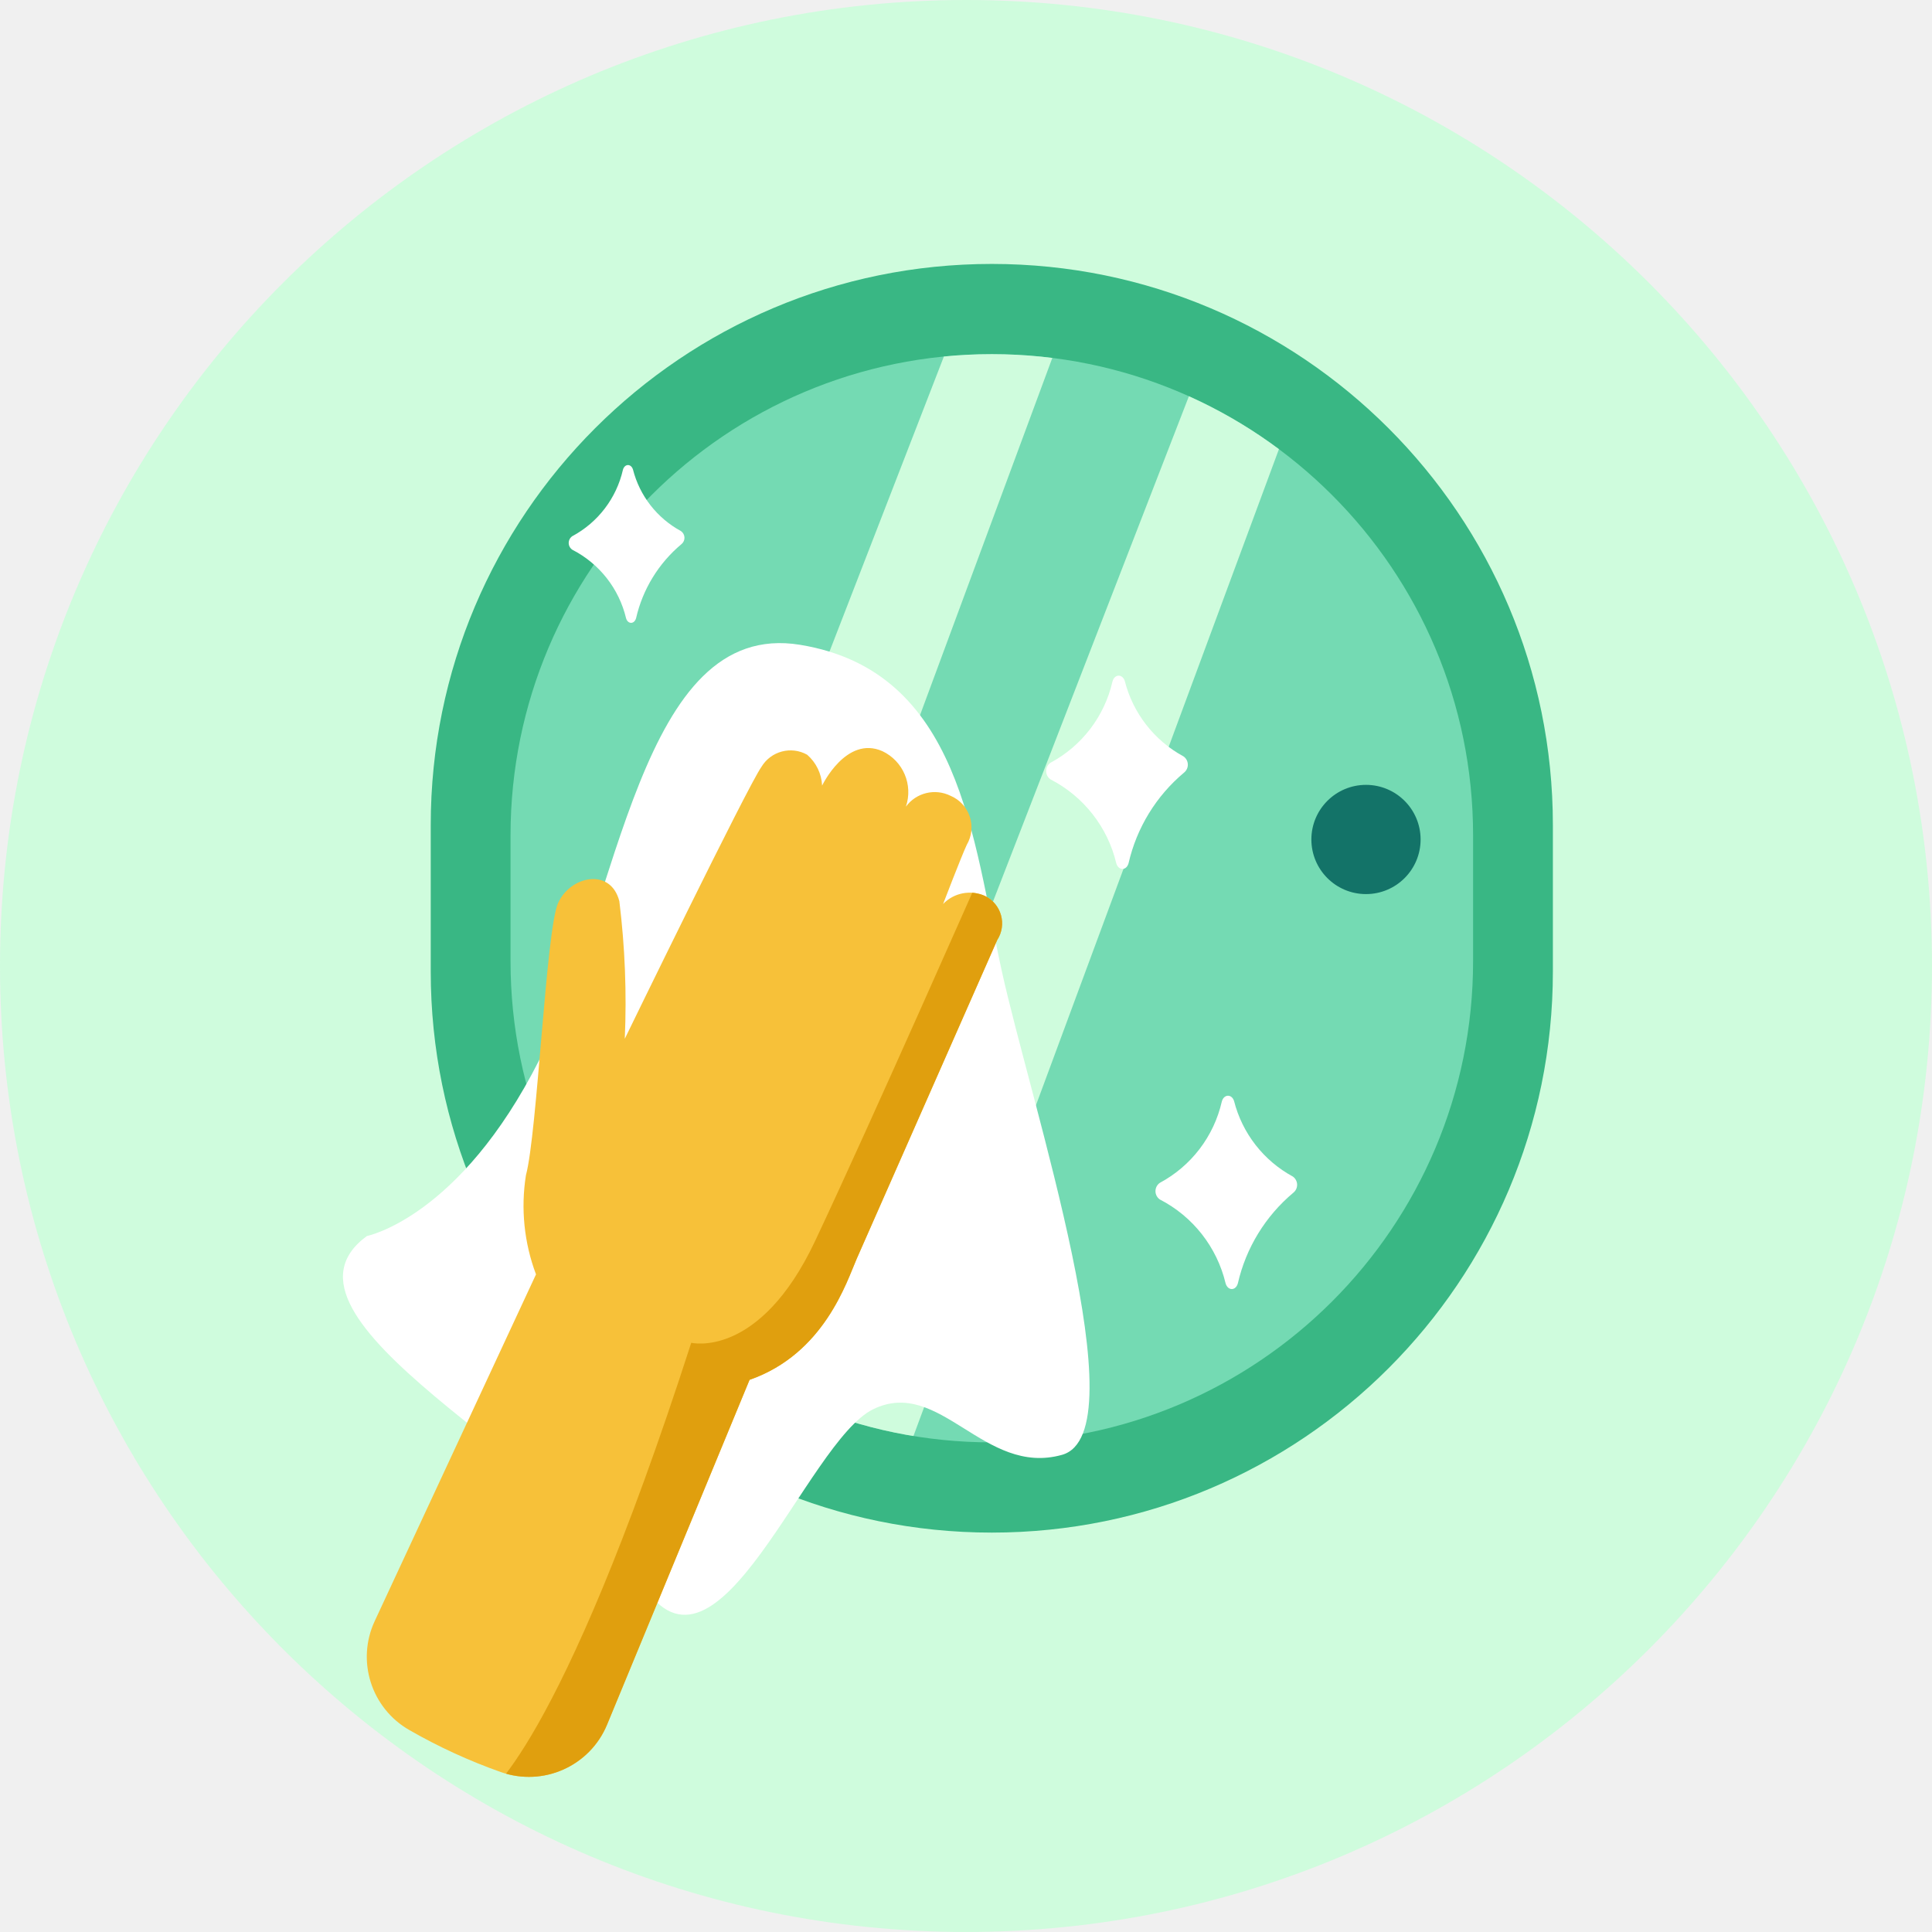
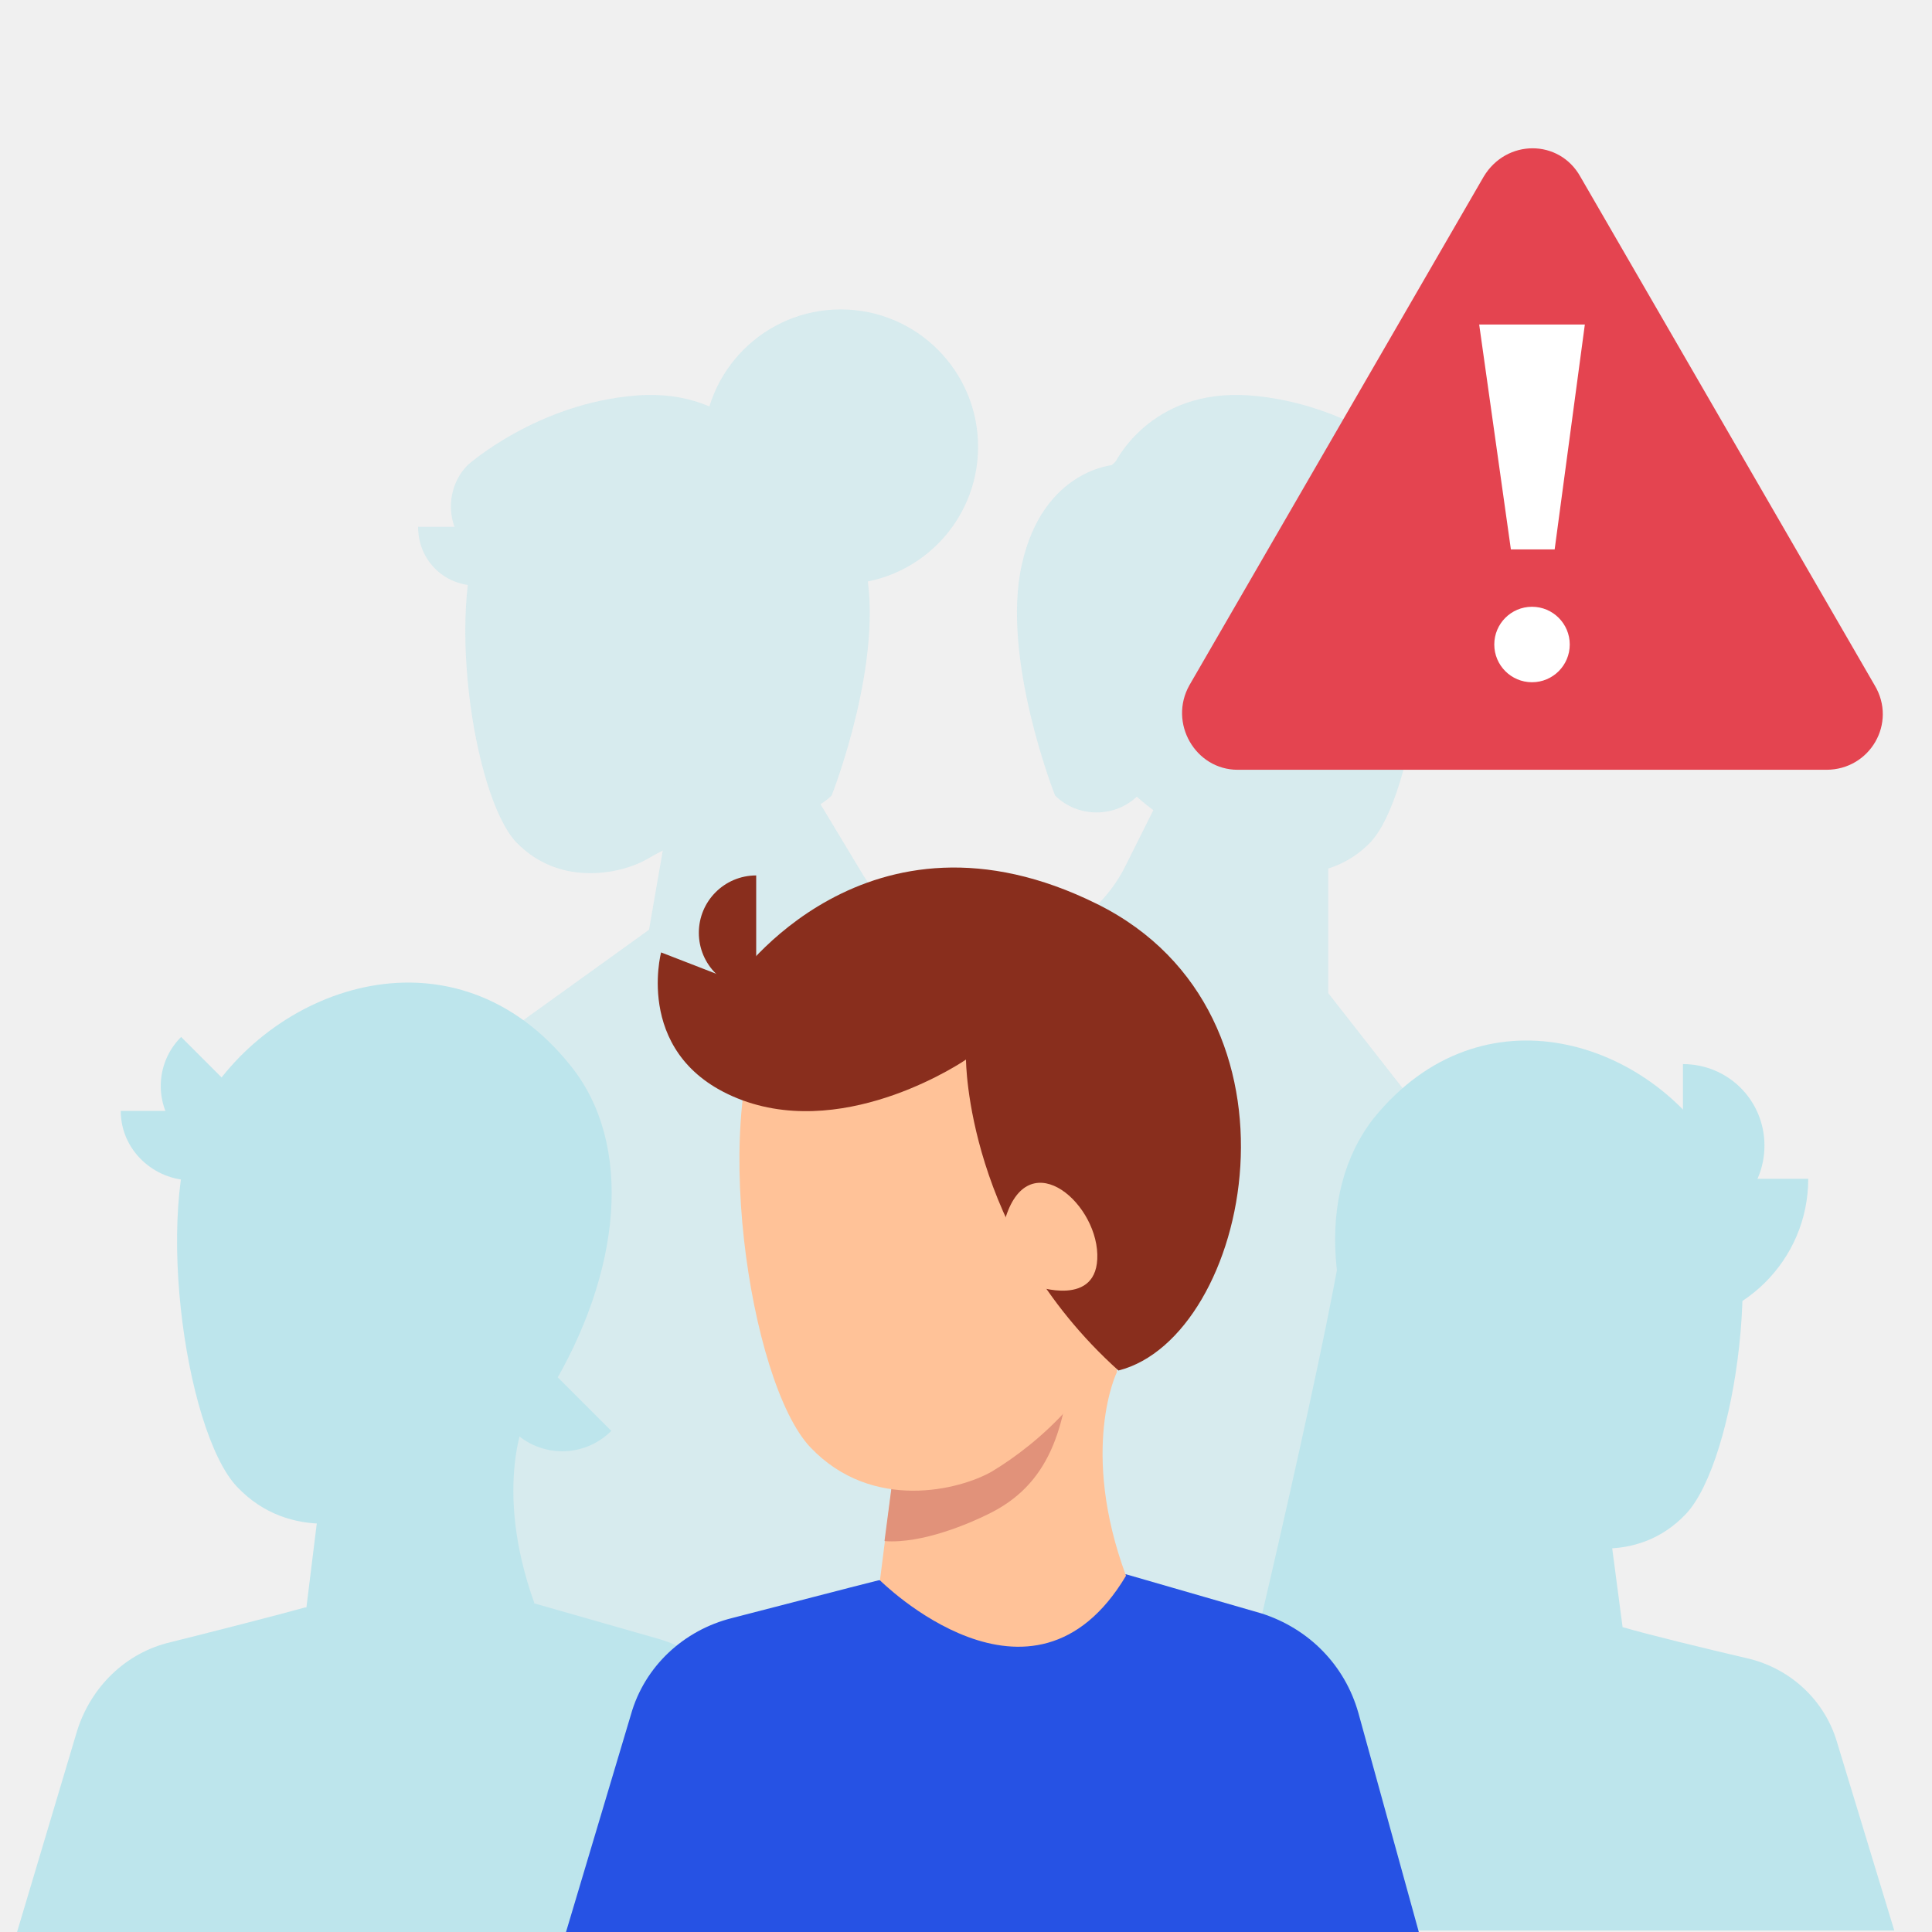
- <svg xmlns="http://www.w3.org/2000/svg" width="70.967" height="70.967" viewBox="0 0 70.967 70.967">
-   <defs>
-     <clipPath id="clip-path">
-       <rect id="Rectangle_20" data-name="Rectangle 20" width="35.357" height="39.973" rx="17.678" fill="#74dab3" />
-     </clipPath>
-     <clipPath id="clip-path-2">
-       <path id="Path_486" data-name="Path 486" d="M3246.161,2542.872l5.922-12.73a7.155,7.155,0,0,1-.37-3.642c.419-1.562.735-8.992,1.179-9.993s1.931-1.32,2.252-.073a30.408,30.408,0,0,1,.2,5.054s4.521-9.295,5.019-9.986a1.247,1.247,0,0,1,1.68-.448,1.6,1.6,0,0,1,.549,1.134s.884-1.851,2.214-1.265a1.663,1.663,0,0,1,.864,2.038,1.313,1.313,0,0,1,1.637-.4,1.261,1.261,0,0,1,.6,1.8c-.214.46-.87,2.175-.87,2.175a1.358,1.358,0,0,1,1.542-.292,1.121,1.121,0,0,1,.447,1.613c-.23.519-4.8,10.888-5.162,11.709s-1.184,3.49-3.937,4.45l-5.234,12.665a3.107,3.107,0,0,1-3.9,1.743,20.335,20.335,0,0,1-3.359-1.542A3.1,3.1,0,0,1,3246.161,2542.872Z" transform="translate(-3245.871 -2510.809)" fill="#f7c139" />
-     </clipPath>
-   </defs>
-   <g id="Group_575" data-name="Group 575" transform="translate(-272.579 -467.022)">
-     <g id="Group_326" data-name="Group 326" transform="translate(272.579 467.022)">
-       <circle id="Ellipse_32" data-name="Ellipse 32" cx="35.483" cy="35.483" r="35.483" fill="#cffcdd" />
-     </g>
-     <g id="Group_497" data-name="Group 497" transform="translate(288.401 476.717)">
-       <g id="Group_491" data-name="Group 491">
-         <rect id="Rectangle_18" data-name="Rectangle 18" width="41.219" height="46.601" rx="20.61" fill="#39b784" />
-       </g>
-       <g id="Group_495" data-name="Group 495" transform="translate(2.931 3.314)">
-         <rect id="Rectangle_19" data-name="Rectangle 19" width="35.357" height="39.973" rx="17.678" fill="#74dab3" />
-         <g id="Group_494" data-name="Group 494" clip-path="url(#clip-path)">
-           <g id="Group_492" data-name="Group 492" transform="translate(-1.209 -0.919)">
-             <path id="Path_481" data-name="Path 481" d="M3294.485,2393.18l-17.518,45.185h4.768l16.678-45.031Z" transform="translate(-3276.968 -2393.18)" fill="#cffcdd" />
-           </g>
-           <g id="Group_493" data-name="Group 493" transform="translate(8.357 -0.919)">
-             <path id="Path_482" data-name="Path 482" d="M3367.609,2393.18l-17.518,45.185h4.768l16.677-45.031Z" transform="translate(-3350.092 -2393.18)" fill="#cffcdd" />
-           </g>
-         </g>
-       </g>
-       <g id="Group_496" data-name="Group 496" transform="translate(32.348 19.135)">
-         <circle id="Ellipse_72" data-name="Ellipse 72" cx="2.006" cy="2.006" r="2.006" fill="#137368" />
-       </g>
-     </g>
-     <g id="Group_502" data-name="Group 502" transform="translate(285.176 490.642)">
-       <g id="Group_498" data-name="Group 498">
-         <path id="Path_483" data-name="Path 483" d="M3240.025,2503.1s3.408-.67,6.34-6.483,3.678-16.2,9.575-15.233,6.34,7.122,7.405,11.977,5.076,16.975,2.213,17.777-4.487-2.871-6.937-1.675-5.728,10.787-8.483,6.417S3235.916,2506.112,3240.025,2503.1Z" transform="translate(-3239.145 -2481.318)" fill="#fff" />
-       </g>
-       <g id="Group_501" data-name="Group 501" transform="translate(0.88 3.858)">
-         <path id="Path_484" data-name="Path 484" d="M3246.161,2542.872l5.922-12.73a7.155,7.155,0,0,1-.37-3.642c.419-1.562.735-8.992,1.179-9.993s1.931-1.32,2.252-.073a30.408,30.408,0,0,1,.2,5.054s4.521-9.295,5.019-9.986a1.247,1.247,0,0,1,1.68-.448,1.6,1.6,0,0,1,.549,1.134s.884-1.851,2.214-1.265a1.663,1.663,0,0,1,.864,2.038,1.313,1.313,0,0,1,1.637-.4,1.261,1.261,0,0,1,.6,1.8c-.214.46-.87,2.175-.87,2.175a1.358,1.358,0,0,1,1.542-.292,1.121,1.121,0,0,1,.447,1.613c-.23.519-4.8,10.888-5.162,11.709s-1.184,3.49-3.937,4.45l-5.234,12.665a3.107,3.107,0,0,1-3.9,1.743,20.335,20.335,0,0,1-3.359-1.542A3.1,3.1,0,0,1,3246.161,2542.872Z" transform="translate(-3245.871 -2510.809)" fill="#f7c139" />
-         <g id="Group_500" data-name="Group 500" clip-path="url(#clip-path-2)">
-           <g id="Group_499" data-name="Group 499" transform="translate(4.304 4.426)">
-             <path id="Path_485" data-name="Path 485" d="M3278.775,2578.746s2.726-1.547,7.61-16.683c0,0,2.5.611,4.549-3.736s6.166-13.683,6.166-13.683l2.6.842s-7.639,19.268-7.956,19.461-7.761,13.837-7.761,13.837l-2.91,2.431Z" transform="translate(-3278.775 -2544.644)" fill="#e09f0e" />
-           </g>
-         </g>
-       </g>
-     </g>
-     <g id="Group_504" data-name="Group 504" transform="translate(293.471 484.106)">
-       <path id="Path_488" data-name="Path 488" d="M3304.539,2431.528a3.7,3.7,0,0,1-1.857,2.435.3.3,0,0,0,0,.5,3.823,3.823,0,0,1,1.973,2.516c.066.223.3.227.367,0a5,5,0,0,1,1.665-2.72.3.3,0,0,0-.017-.483,3.575,3.575,0,0,1-1.762-2.263C3304.836,2431.292,3304.6,2431.3,3304.539,2431.528Z" transform="translate(-3302.55 -2431.353)" fill="#fff" />
-     </g>
-     <g id="Group_505" data-name="Group 505" transform="translate(315.021 507.271)">
-       <path id="Path_489" data-name="Path 489" d="M3469.728,2608.652a4.533,4.533,0,0,1-2.277,2.985.371.371,0,0,0,0,.61,4.692,4.692,0,0,1,2.417,3.084c.081.274.369.278.449,0a6.125,6.125,0,0,1,2.041-3.334.372.372,0,0,0-.021-.592,4.383,4.383,0,0,1-2.159-2.774C3470.092,2608.363,3469.8,2608.375,3469.728,2608.652Z" transform="translate(-3467.29 -2608.437)" fill="#fff" />
-     </g>
-     <g id="Group_506" data-name="Group 506" transform="translate(311.006 491.842)">
-       <path id="Path_490" data-name="Path 490" d="M3439.038,2490.7a4.533,4.533,0,0,1-2.277,2.984.371.371,0,0,0,0,.61,4.69,4.69,0,0,1,2.417,3.084c.081.273.369.278.45,0a6.129,6.129,0,0,1,2.041-3.334.372.372,0,0,0-.021-.593,4.38,4.38,0,0,1-2.159-2.774C3439.4,2490.412,3439.11,2490.423,3439.038,2490.7Z" transform="translate(-3436.601 -2490.486)" fill="#fff" />
-     </g>
+ <svg xmlns="http://www.w3.org/2000/svg" id="Layer_1" enable-background="new 0 0 128 128" viewBox="0 0 128 128">
+   <g opacity=".5">
+     <path fill="#bde5ec" d="M34.2,55.8c3,3.1,7.2,2,8.7,1.1c2.2-1.3,6.5-2.8,8.7-6.4c4-6.7,4.7-13.8,1.1-18.2c-6.4-8-16.5-4.6-20.5,2.1     C29.4,39.5,31.3,52.7,34.2,55.8z" />
+     <path fill="#bde5ec" d="M35.5,34.9c0,2.2-1.7,3.9-3.9,3.9s-3.9-1.7-3.9-3.9" />
+     <path fill="#bde5ec" d="M49.6 47.2c-1.5 1.5-1.5 4 0 5.5 1.5 1.5 4 1.5 5.5 0 0 0 3.6-9.1 2.2-15.3-1.4-6.3-6.1-6.6-6.1-6.6s-2.3-5.1-9-4.6c-6.6.5-11.2 4.6-11.2 4.6-1.5 1.5-1.5 4 0 5.5.8.8 1.8 1.1 2.8 1.1 1 0 2-.4 2.8-1.1M90.8 55.8c-3 3.1-7.2 2-8.7 1.1-2.2-1.3-6.5-2.8-8.7-6.4-4-6.7-4.7-13.8-1.1-18.2 6.4-8 16.5-4.6 20.5 2.1C95.6 39.5 93.7 52.7 90.8 55.8z" />
+     <path fill="#bde5ec" d="M89.5,34.9c0,2.2,1.7,3.9,3.9,3.9c2.2,0,3.9-1.7,3.9-3.9" />
+     <path fill="#bde5ec" d="M75.4,47.2c1.5,1.5,1.5,4,0,5.5c-1.5,1.5-4,1.5-5.5,0c0,0-3.6-9.1-2.2-15.3c1.4-6.3,6.1-6.6,6.1-6.6     s2.3-5.1,9-4.6c6.6,0.5,11.2,4.6,11.2,4.6c1.5,1.5,1.5,4,0,5.5c-0.8,0.8-1.8,1.1-2.8,1.1s-2-0.4-2.8-1.1" />
+     <circle cx="55.7" cy="29.6" r="9.1" fill="#bde5ec" />
+     <path fill="#bde5ec" d="M88,54.9v10.9L97,77.3L93.5,117H29.1l2.5-47.2L43,61.6l2.1-12.1l6.5-0.8l5.6,9.3c1.5,2.5,4.1,4.3,7,4.7l0,0    c4.3,0.6,8.5-1.5,10.4-5.4l3.9-7.8L88,54.9z" />
  </g>
+   <path fill="#bde5ec" d="M107.5,107.8c1.7,0.5,5.4,1.4,8.4,2.1c2.8,0.7,5,2.8,5.8,5.5l3.8,12.5h-49l3.4-12.6c0.7-2.7,2.9-4.9,5.6-5.7    l7.8-2.3L107.5,107.8z" />
+   <path fill="#bde5ec" d="M106.5,100.2l1,7.6c0,0-8.7,8.8-14.2-0.3c2.7-7.3,0.5-11.7,0.5-11.7l0.4-4.3l7.7,0.9L106.5,100.2z" />
+   <path fill="#bde5ec" d="M111.7,100.3c-3.3,3.5-8,2.2-9.7,1.3c-2.4-1.4-7.3-3.1-9.7-7.1C87.8,87,87.1,79.1,91,74.1    c7.2-8.9,18.4-5.1,22.8,2.4C117.1,82.1,115,96.8,111.7,100.3z" />
+   <path fill="#bde5ec" d="M98.5 90.8c0 0-3.6 1.3-3.6-1.8.1-3.1 4.2-6.5 5.4-1.8M100.4 78.1c0 5.3 4.3 9.7 9.7 9.7 5.3 0 9.7-4.3 9.7-9.7" />
+   <path fill="#bde5ec" d="M111.5 81.3c3 0 5.4-2.4 5.4-5.4s-2.4-5.4-5.4-5.4M84 106.6c4.3 3 10.1 1.9 13.1-2.4s1.9-10.1-2.4-13.1" />
+   <path fill="#bde5ec" d="M82.1 113.4c0 0 6.6-27.6 7.1-33.3.5-5.8 13.3 3.1 13.3 3.1V115M20.2 106.5c-1.8.5-5.7 1.5-8.9 2.3-3 .7-5.3 3-6.2 5.9l-4 13.4h52.2l-3.6-13.4c-.8-2.9-3-5.2-6-6.1l-8.4-2.4L20.2 106.5z" />
+   <path fill="#bde5ec" d="M21.3,98.4l-1,8.1c0,0,9.3,9.3,15.1-0.3c-2.8-7.8-0.5-12.5-0.5-12.5L34.4,89L26.2,90L21.3,98.4z" />
+   <path fill="#bde5ec" d="M15.7,98.5c3.5,3.7,8.5,2.4,10.3,1.3c2.6-1.5,7.8-3.3,10.4-7.6c4.8-7.9,5.6-16.4,1.4-21.6    c-7.6-9.5-19.6-5.4-24.3,2.5C10,79.1,12.2,94.8,15.7,98.5z" />
+   <path fill="#bde5ec" d="M29.8 88.4c0 0 3.9 1.4 3.8-1.9-.1-3.3-4.4-7-5.7-1.9M17.3 73.6c0 2.6-2.1 4.6-4.6 4.6S8 76.2 8 73.6" />
+   <path fill="#bde5ec" d="M18.5 75.2c-1.8 1.8-4.7 1.8-6.5 0s-1.8-4.7 0-6.5M40.5 94.8c-1.8 1.8-4.7 1.8-6.5 0s-1.8-4.7 0-6.5" />
+   <path fill="#2652e4" d="M58.2,104.7c-2,0.5-6.2,1.6-9.7,2.5c-3.2,0.8-5.8,3.2-6.7,6.4L37.5,128H94L90,113.5c-0.9-3.2-3.3-5.6-6.4-6.6   l-9-2.6L58.2,104.7z" />
+   <path fill="#ffc298" d="M59.4,96l-1.1,8.7c0,0,10.1,10.1,16.3-0.3C71.5,96,74,90.9,74,90.9l-0.4-5l-8.9,1L59.4,96z" />
+   <path fill="#e1927a" d="M71,89.2c0-0.2,2.6-1.8,2.6-2l-0.1-1.3l-8.9,1L59.4,96l-0.8,6.1c2.5,0.2,5.7-1.2,6.9-1.8   C69.4,98.4,70.7,94.8,71,89.2z" />
+   <path fill="#ffc298" d="M53.7,95.9c4.1,4.3,9.9,2.8,12,1.6c3-1.8,7.8-5.8,8.9-11.6c1-5.8,1-10.7-3.1-16.1c-4.1-5.4-19.9-4.3-20.4-3.4   C46.9,73.2,49.6,91.6,53.7,95.9z" />
+   <path fill="#892e1d" d="M43.8,63.1c0,0-1.9,7.1,5.4,9.8c7.1,2.6,14.8-2.7,14.8-2.7s0,11.5,10.1,20.6c8.7-2.2,13.3-23.6-1.4-30.9   c-15.3-7.6-24,5.1-24,5.1L43.8,63.1z" />
+   <path fill="#ffc298" d="M68.6,85.2c0,0,4.2,1.5,4.1-2.1c-0.1-3.6-4.8-7.5-6.2-2" />
+   <path fill="#892e1d" d="M50.1,65.6c-2.1,0-3.8-1.7-3.8-3.8c0-2.1,1.7-3.8,3.8-3.8" />
+   <path fill="#e44450" d="M98.3,11.7L78.8,45.4c-1.4,2.5,0.4,5.6,3.2,5.6H121c2.9,0,4.7-3.1,3.2-5.6l-19.5-33.7   C103.3,9.2,99.8,9.2,98.3,11.7z" />
+   <g>
+     <polygon fill="#fff" points="105 21.5 103 36.4 100.1 36.4 98 21.5" />
+   </g>
+   <circle cx="101.5" cy="42.7" r="2.5" fill="#fff" />
</svg>
